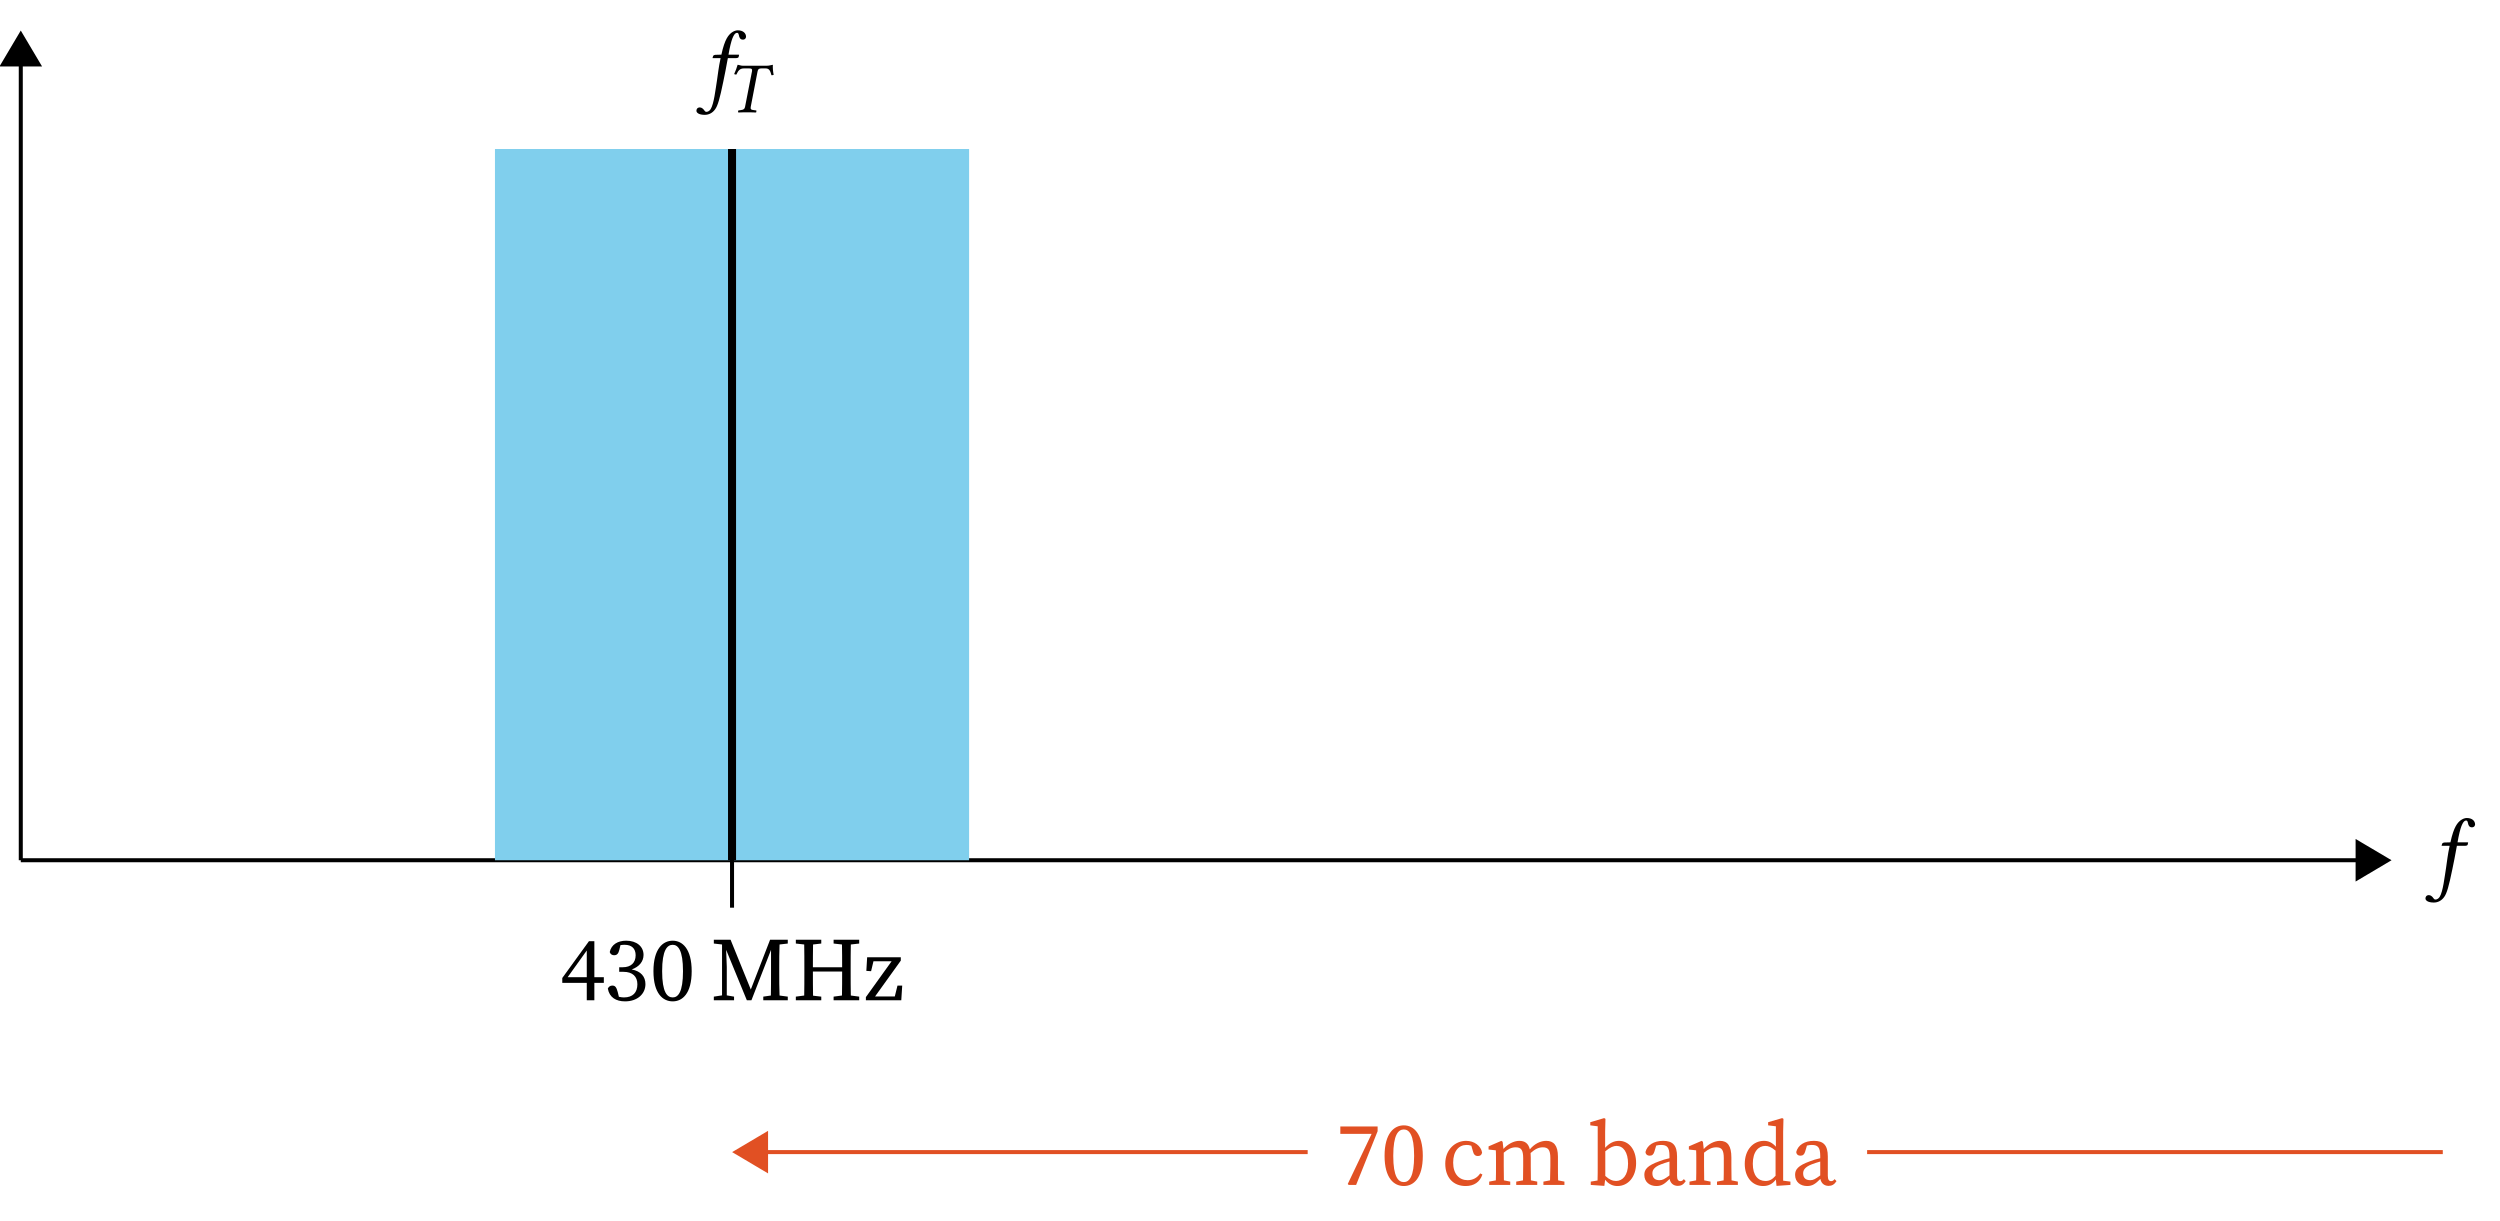
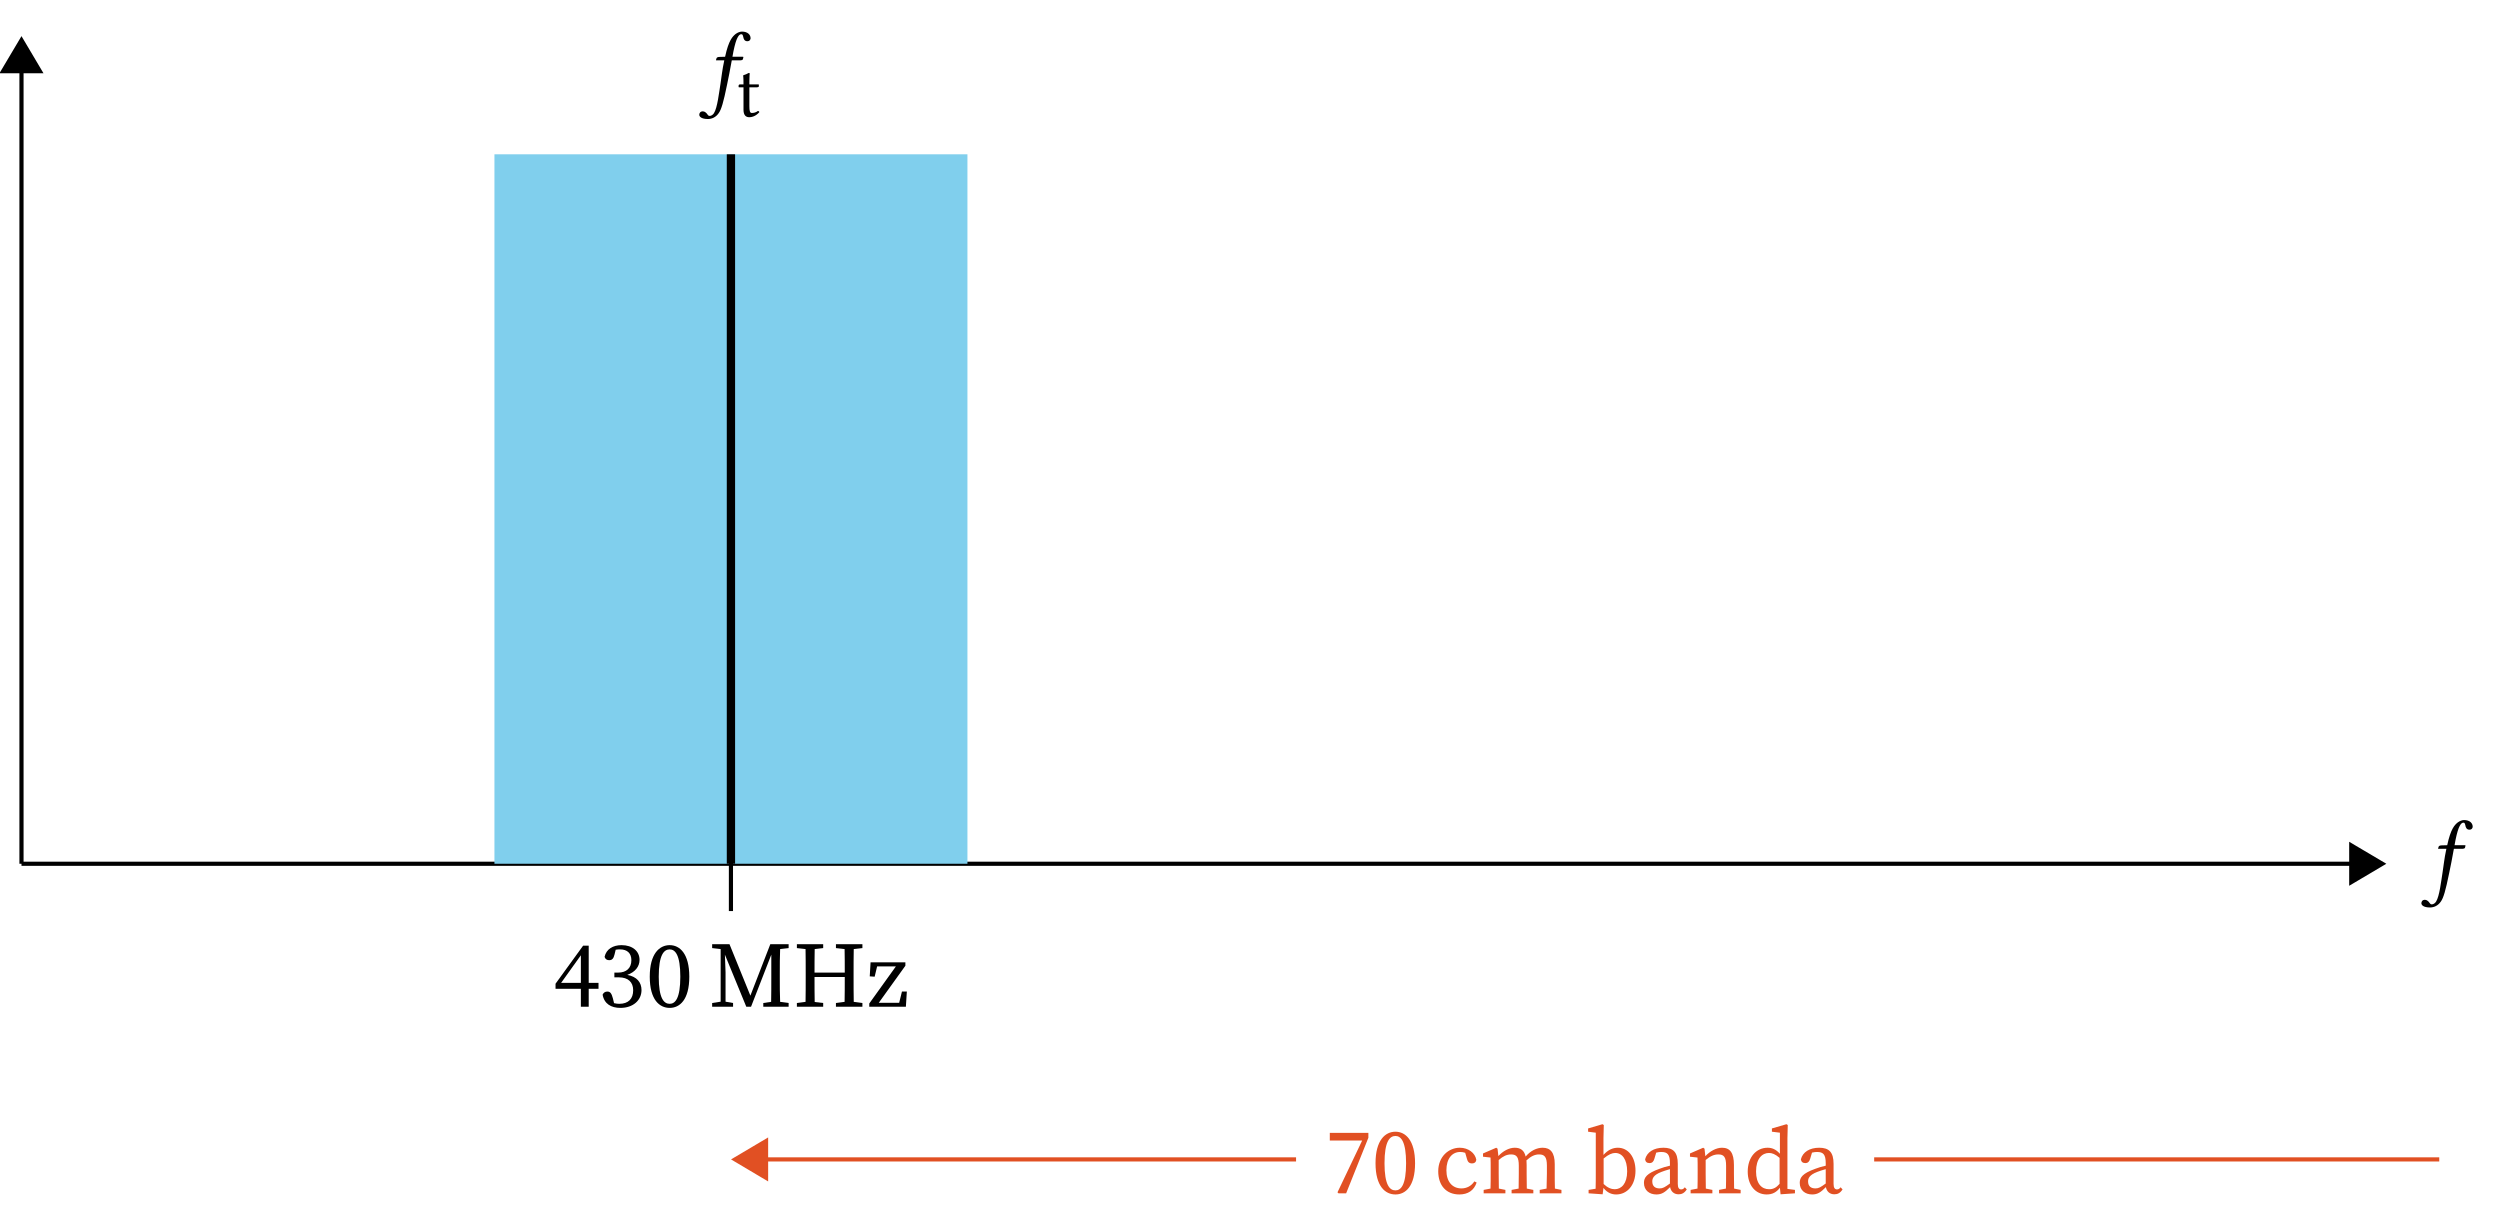
- <svg xmlns="http://www.w3.org/2000/svg" xmlns:xlink="http://www.w3.org/1999/xlink" width="247.196" height="120.636" viewBox="0 0 247.196 120.636">
+ <svg xmlns="http://www.w3.org/2000/svg" xmlns:xlink="http://www.w3.org/1999/xlink" width="239.043" height="117.619" viewBox="0 0 239.043 117.619">
  <defs>
    <g>
      <g id="glyph-0-0">
        <path d="M 1.578 1.562 C 1.484 1.719 1.312 1.828 1.172 1.828 C 1.047 1.828 1.016 1.766 0.953 1.688 C 0.875 1.562 0.703 1.391 0.516 1.391 C 0.266 1.391 0.172 1.562 0.172 1.719 C 0.172 1.906 0.391 2.125 1 2.125 C 1.375 2.125 1.766 1.953 2.031 1.562 C 2.281 1.219 2.484 0.531 2.828 -1.156 C 2.969 -1.859 3.125 -2.578 3.25 -3.328 L 3.281 -3.484 L 4.109 -3.484 C 4.188 -3.484 4.328 -3.516 4.344 -3.594 C 4.344 -3.594 4.391 -3.781 4.391 -3.797 C 4.391 -3.812 4.375 -3.828 4.328 -3.828 L 3.344 -3.828 L 3.438 -4.344 C 3.578 -5.016 3.703 -5.422 3.828 -5.656 C 3.953 -5.906 4.078 -5.984 4.188 -5.984 C 4.312 -5.984 4.328 -5.906 4.375 -5.734 C 4.406 -5.547 4.484 -5.312 4.766 -5.312 C 5.016 -5.312 5.078 -5.516 5.078 -5.594 C 5.078 -5.938 4.797 -6.234 4.25 -6.234 C 4.062 -6.234 3.828 -6.141 3.641 -6 C 3.359 -5.766 2.984 -5.422 2.641 -3.828 L 2.062 -3.812 C 1.891 -3.797 1.828 -3.734 1.812 -3.656 C 1.797 -3.625 1.766 -3.516 1.766 -3.5 C 1.766 -3.484 1.781 -3.484 1.812 -3.484 L 2.562 -3.484 C 2.344 -2.469 2.312 -1.938 2.203 -1.266 C 2.062 -0.406 1.906 1.047 1.578 1.562 Z M 1.578 1.562 " />
      </g>
      <g id="glyph-1-0">
-         <path d="M 0.984 -4.609 C 0.797 -4.609 0.656 -4.688 0.484 -4.703 C 0.391 -4.359 0.297 -4.156 0.141 -3.781 C 0.203 -3.75 0.297 -3.734 0.359 -3.734 C 0.562 -4.188 0.75 -4.344 1.125 -4.344 L 1.625 -4.344 C 1.891 -4.344 1.938 -4.266 1.906 -4.062 L 1.219 -0.547 C 1.188 -0.344 1.078 -0.25 0.781 -0.219 L 0.562 -0.188 C 0.531 -0.172 0.516 -0.047 0.547 0.016 C 0.859 0 1.125 0 1.406 0 C 1.672 0 2 0 2.312 0.016 C 2.328 -0.016 2.359 -0.156 2.328 -0.188 L 2.094 -0.219 C 1.812 -0.234 1.734 -0.328 1.781 -0.547 L 2.453 -4.031 C 2.5 -4.281 2.594 -4.344 2.844 -4.344 L 3.234 -4.344 C 3.594 -4.344 3.703 -4.156 3.828 -3.672 C 3.906 -3.672 3.953 -3.672 4.047 -3.703 C 3.969 -4.109 3.953 -4.422 3.969 -4.703 C 3.734 -4.672 3.641 -4.609 3.375 -4.609 Z M 0.984 -4.609 " />
+         <path d="M 0.312 -3.062 C 0.203 -3.062 0.172 -2.984 0.172 -2.922 L 0.172 -2.828 C 0.172 -2.797 0.188 -2.781 0.219 -2.781 L 0.641 -2.781 L 0.641 -0.641 C 0.641 -0.125 0.859 0.078 1.188 0.078 C 1.516 0.078 1.875 -0.078 2.156 -0.406 C 2.141 -0.469 2.094 -0.516 2.016 -0.516 C 1.828 -0.375 1.625 -0.328 1.438 -0.328 C 1.25 -0.328 1.203 -0.531 1.203 -0.984 L 1.203 -2.781 L 1.938 -2.781 C 2.016 -2.781 2.109 -2.812 2.109 -2.875 L 2.109 -3.016 C 2.109 -3.047 2.094 -3.062 2.062 -3.062 L 1.203 -3.062 L 1.203 -3.344 C 1.203 -3.812 1.234 -4.094 1.234 -4.094 C 1.234 -4.141 1.203 -4.156 1.172 -4.156 C 1.141 -4.156 1.078 -4.125 1.016 -4.094 C 0.938 -4.047 0.859 -4.016 0.766 -3.984 C 0.688 -3.969 0.609 -3.938 0.609 -3.891 C 0.609 -3.812 0.641 -3.859 0.641 -3.062 Z M 0.312 -3.062 " />
      </g>
      <g id="glyph-2-0">
        <path d="M 4.375 -1.719 L 4.375 -2.281 L 3.438 -2.281 L 3.438 -5.844 L 2.906 -5.844 L 0.266 -2.203 L 0.266 -1.719 L 2.688 -1.719 L 2.688 0 L 3.438 0 L 3.438 -1.719 Z M 0.797 -2.281 L 2.688 -4.922 L 2.688 -2.281 Z M 0.797 -2.281 " />
      </g>
      <g id="glyph-2-1">
        <path d="M 1.453 -3.266 L 1.453 -2.812 L 1.875 -2.812 C 2.781 -2.812 3.25 -2.344 3.25 -1.578 C 3.25 -0.766 2.797 -0.281 1.922 -0.281 C 1.781 -0.281 1.625 -0.297 1.422 -0.344 L 1.312 -0.797 C 1.188 -1.25 1.078 -1.453 0.781 -1.453 C 0.578 -1.453 0.422 -1.359 0.328 -1.156 C 0.484 -0.266 1.156 0.109 2.031 0.109 C 3.25 0.109 4.047 -0.625 4.047 -1.594 C 4.047 -2.328 3.609 -2.875 2.688 -3.047 C 3.438 -3.312 3.859 -3.844 3.859 -4.484 C 3.859 -5.312 3.188 -5.891 2.141 -5.891 C 1.328 -5.891 0.672 -5.516 0.516 -4.766 C 0.594 -4.531 0.766 -4.453 0.953 -4.453 C 1.25 -4.453 1.375 -4.625 1.469 -5 L 1.578 -5.453 C 1.75 -5.484 1.875 -5.484 2 -5.484 C 2.688 -5.484 3.078 -5.109 3.078 -4.453 C 3.078 -3.703 2.609 -3.266 1.812 -3.266 Z M 1.453 -3.266 " />
      </g>
      <g id="glyph-2-2">
        <path d="M 1.203 -2.875 C 1.203 -4.969 1.703 -5.484 2.25 -5.484 C 2.781 -5.484 3.266 -4.953 3.266 -2.875 C 3.266 -0.797 2.781 -0.281 2.25 -0.281 C 1.703 -0.281 1.203 -0.781 1.203 -2.875 Z M 2.25 -5.891 C 1.281 -5.891 0.344 -5.094 0.344 -2.875 C 0.344 -0.656 1.281 0.109 2.25 0.109 C 3.203 0.109 4.125 -0.656 4.125 -2.875 C 4.125 -5.094 3.203 -5.891 2.25 -5.891 Z M 2.25 -5.891 " />
      </g>
      <g id="glyph-2-3">
        <path d="M 0.344 0 L 2.344 0 L 2.344 -0.359 L 1.625 -0.484 L 1.625 -3.297 L 1.562 -4.984 L 3.609 0 L 4.062 0 L 6 -4.984 L 6 -2.766 C 6 -2 6 -1.219 5.984 -0.469 L 5.234 -0.359 L 5.234 0 L 7.656 0 L 7.656 -0.359 L 6.844 -0.469 C 6.812 -1.234 6.812 -2 6.812 -2.766 L 6.812 -3.203 C 6.812 -3.984 6.812 -4.766 6.844 -5.516 L 7.656 -5.609 L 7.656 -5.984 L 5.906 -5.984 L 4 -1.062 L 2 -5.984 L 0.344 -5.984 L 0.344 -5.609 L 1.156 -5.516 L 1.156 -0.484 L 0.344 -0.359 Z M 0.344 0 " />
      </g>
      <g id="glyph-2-4">
        <path d="M 1.234 -2.766 C 1.234 -2 1.234 -1.219 1.219 -0.469 L 0.391 -0.359 L 0.391 0 L 2.906 0 L 2.906 -0.359 L 2.094 -0.453 C 2.078 -1.188 2.078 -1.938 2.078 -2.844 L 4.969 -2.844 C 4.969 -2.016 4.969 -1.219 4.953 -0.469 L 4.125 -0.359 L 4.125 0 L 6.656 0 L 6.656 -0.359 L 5.828 -0.469 C 5.812 -1.234 5.812 -2 5.812 -2.766 L 5.812 -3.203 C 5.812 -3.984 5.812 -4.766 5.828 -5.516 L 6.656 -5.609 L 6.656 -5.984 L 4.125 -5.984 L 4.125 -5.609 L 4.953 -5.516 C 4.969 -4.797 4.969 -4.062 4.969 -3.266 L 2.078 -3.266 C 2.078 -3.984 2.078 -4.766 2.094 -5.516 L 2.906 -5.609 L 2.906 -5.984 L 0.391 -5.984 L 0.391 -5.609 L 1.219 -5.516 C 1.234 -4.75 1.234 -3.984 1.234 -3.203 Z M 1.234 -2.766 " />
      </g>
      <g id="glyph-2-5">
        <path d="M 0.391 -4.25 L 0.312 -2.906 L 0.781 -2.875 L 1.016 -3.859 L 2.812 -3.859 L 0.266 -0.312 L 0.266 0 L 3.766 0 L 3.859 -1.453 L 3.391 -1.453 L 3.125 -0.375 L 1.172 -0.375 L 3.719 -3.922 L 3.719 -4.25 Z M 0.391 -4.25 " />
      </g>
      <g id="glyph-2-6">
        <path d="M 0.984 -0.094 L 1.078 0 L 1.812 0 L 3.938 -5.312 L 3.938 -5.781 L 0.25 -5.781 L 0.25 -5.047 L 3.344 -5.047 Z M 0.984 -0.094 " />
      </g>
      <g id="glyph-2-7">
        <path d="M 2.469 -3.953 C 2.625 -3.953 2.781 -3.938 2.953 -3.875 L 3.125 -3.281 C 3.188 -3.031 3.312 -2.859 3.609 -2.859 C 3.828 -2.859 3.984 -2.969 4.016 -3.203 C 3.906 -3.859 3.25 -4.359 2.438 -4.359 C 1.375 -4.359 0.375 -3.516 0.375 -2.109 C 0.375 -0.734 1.156 0.109 2.391 0.109 C 3.219 0.109 3.797 -0.281 4.047 -1.031 L 3.828 -1.141 C 3.547 -0.703 3.094 -0.469 2.594 -0.469 C 1.75 -0.469 1.156 -1.078 1.156 -2.203 C 1.156 -3.344 1.719 -3.953 2.469 -3.953 Z M 2.469 -3.953 " />
      </g>
      <g id="glyph-2-8">
        <path d="M 6 -4.359 C 5.438 -4.359 4.844 -4.078 4.375 -3.516 C 4.234 -4.109 3.891 -4.359 3.328 -4.359 C 2.781 -4.359 2.188 -4.031 1.766 -3.562 L 1.688 -4.266 L 1.562 -4.359 L 0.297 -3.812 L 0.297 -3.5 L 1.016 -3.422 C 1.031 -3.062 1.031 -2.797 1.031 -2.312 L 1.031 -1.875 C 1.031 -1.469 1.031 -0.891 1.016 -0.453 L 0.359 -0.328 L 0.359 0 L 2.438 0 L 2.438 -0.328 L 1.812 -0.453 C 1.812 -0.891 1.797 -1.484 1.797 -1.875 L 1.797 -3.188 C 2.234 -3.562 2.578 -3.719 2.984 -3.719 C 3.516 -3.719 3.719 -3.453 3.719 -2.641 L 3.719 -1.875 C 3.719 -1.469 3.703 -0.891 3.703 -0.453 L 3.031 -0.328 L 3.031 0 L 5.109 0 L 5.109 -0.328 L 4.484 -0.453 C 4.484 -0.891 4.469 -1.469 4.469 -1.875 L 4.469 -2.703 C 4.469 -2.875 4.453 -3.016 4.453 -3.156 C 4.906 -3.562 5.266 -3.719 5.656 -3.719 C 6.172 -3.719 6.406 -3.484 6.406 -2.656 L 6.406 -1.875 C 6.406 -1.469 6.391 -0.891 6.375 -0.453 L 5.719 -0.328 L 5.719 0 L 7.797 0 L 7.797 -0.328 L 7.172 -0.453 C 7.156 -0.891 7.156 -1.469 7.156 -1.875 L 7.156 -2.797 C 7.156 -3.906 6.734 -4.359 6 -4.359 Z M 6 -4.359 " />
      </g>
      <g id="glyph-2-9">
        <path d="M 2.766 -0.391 C 2.438 -0.391 2.078 -0.531 1.703 -0.891 L 1.703 -3.328 C 2.188 -3.734 2.531 -3.859 2.812 -3.859 C 3.484 -3.859 3.953 -3.234 3.953 -2.094 C 3.953 -0.938 3.406 -0.391 2.766 -0.391 Z M 0.266 0 L 1.609 0.094 L 1.688 -0.516 C 2.062 -0.031 2.5 0.109 2.906 0.109 C 3.953 0.109 4.75 -0.781 4.75 -2.156 C 4.75 -3.547 4 -4.359 3.062 -4.359 C 2.562 -4.359 2.109 -4.141 1.688 -3.672 L 1.688 -5.266 L 1.719 -6.531 L 1.594 -6.609 L 0.219 -6.203 L 0.219 -5.891 L 0.953 -5.797 L 0.953 -1.875 C 0.953 -1.469 0.953 -0.891 0.938 -0.438 L 0.266 -0.328 Z M 0.266 0 " />
      </g>
      <g id="glyph-2-10">
        <path d="M 3.719 0.094 C 4.031 0.094 4.281 -0.031 4.5 -0.375 L 4.312 -0.578 C 4.219 -0.453 4.125 -0.375 3.969 -0.375 C 3.766 -0.375 3.641 -0.516 3.641 -0.906 L 3.641 -2.812 C 3.641 -3.938 3.203 -4.359 2.266 -4.359 C 1.344 -4.359 0.688 -3.938 0.516 -3.25 C 0.547 -3.016 0.688 -2.891 0.938 -2.891 C 1.188 -2.891 1.328 -3.031 1.406 -3.312 L 1.578 -3.891 C 1.766 -3.938 1.922 -3.953 2.062 -3.953 C 2.641 -3.953 2.891 -3.734 2.891 -2.875 L 2.891 -2.641 C 2.531 -2.562 2.156 -2.453 1.891 -2.344 C 0.672 -1.906 0.406 -1.516 0.406 -1 C 0.406 -0.266 0.953 0.109 1.594 0.109 C 2.125 0.109 2.422 -0.109 2.906 -0.594 C 2.984 -0.172 3.281 0.094 3.719 0.094 Z M 1.203 -1.141 C 1.203 -1.406 1.297 -1.75 2.078 -2.047 C 2.266 -2.125 2.578 -2.219 2.891 -2.312 L 2.891 -0.938 C 2.391 -0.578 2.219 -0.469 1.906 -0.469 C 1.5 -0.469 1.203 -0.656 1.203 -1.141 Z M 1.203 -1.141 " />
      </g>
      <g id="glyph-2-11">
        <path d="M 3.359 -4.359 C 2.812 -4.359 2.203 -4.031 1.766 -3.547 L 1.688 -4.266 L 1.562 -4.359 L 0.297 -3.812 L 0.297 -3.5 L 1.016 -3.422 C 1.031 -3.062 1.031 -2.797 1.031 -2.312 L 1.031 -1.875 C 1.031 -1.469 1.031 -0.891 1.016 -0.453 L 0.359 -0.328 L 0.359 0 L 2.438 0 L 2.438 -0.328 L 1.812 -0.453 C 1.812 -0.891 1.797 -1.484 1.797 -1.875 L 1.797 -3.188 C 2.25 -3.562 2.594 -3.719 3.016 -3.719 C 3.547 -3.719 3.75 -3.453 3.75 -2.641 L 3.75 -1.875 C 3.75 -1.469 3.75 -0.891 3.734 -0.453 L 3.078 -0.328 L 3.078 0 L 5.141 0 L 5.141 -0.328 L 4.516 -0.453 C 4.516 -0.891 4.5 -1.469 4.5 -1.875 L 4.5 -2.703 C 4.5 -3.875 4.125 -4.359 3.359 -4.359 Z M 3.359 -4.359 " />
      </g>
      <g id="glyph-2-12">
        <path d="M 1.203 -2.094 C 1.203 -3.312 1.781 -3.859 2.438 -3.859 C 2.734 -3.859 3.031 -3.75 3.453 -3.391 L 3.453 -0.906 C 3.125 -0.531 2.844 -0.391 2.453 -0.391 C 1.734 -0.391 1.203 -0.922 1.203 -2.094 Z M 4.922 0 L 4.922 -0.328 L 4.203 -0.422 L 4.203 -5.266 L 4.234 -6.531 L 4.109 -6.609 L 2.719 -6.203 L 2.719 -5.891 L 3.484 -5.797 L 3.484 -3.781 C 3.109 -4.203 2.734 -4.359 2.312 -4.359 C 1.219 -4.359 0.406 -3.453 0.406 -2.078 C 0.406 -0.781 1.141 0.109 2.219 0.109 C 2.781 0.109 3.156 -0.109 3.484 -0.531 L 3.547 0.094 Z M 4.922 0 " />
      </g>
    </g>
    <clipPath id="clip-0">
-       <path clip-rule="nonzero" d="M 0 0.016 L 10 0.016 L 10 12 L 0 12 Z M 0 0.016 " />
+       <path clip-rule="nonzero" d="M 0 0.043 L 10 0.043 L 10 13 L 0 13 Z M 0 0.043 " />
    </clipPath>
    <clipPath id="clip-1">
-       <path clip-rule="nonzero" d="M 67 106 L 82 106 L 82 120.258 L 67 120.258 Z M 67 106 " />
+       <path clip-rule="nonzero" d="M 64 103 L 79 103 L 79 117.195 L 64 117.195 Z M 64 103 " />
    </clipPath>
    <clipPath id="clip-2">
-       <path clip-rule="nonzero" d="M 129 107 L 185 107 L 185 120.258 L 129 120.258 Z M 129 107 " />
+       <path clip-rule="nonzero" d="M 123 104 L 180 104 L 180 117.195 L 123 117.195 Z M 123 104 " />
    </clipPath>
  </defs>
-   <path fill="none" stroke-width="0.399" stroke-linecap="butt" stroke-linejoin="miter" stroke="rgb(0%, 0%, 0%)" stroke-opacity="1" stroke-miterlimit="10" d="M -0.001 0.002 L 231.715 0.002 " transform="matrix(0.996758, 0, 0, -0.996758, 2.055315, 85.06052)" />
-   <path fill-rule="nonzero" fill="rgb(0%, 0%, 0%)" fill-opacity="1" stroke-width="0.399" stroke-linecap="butt" stroke-linejoin="miter" stroke="rgb(0%, 0%, 0%)" stroke-opacity="1" stroke-miterlimit="10" d="M 3.174 0.002 L 0.199 1.762 L 0.199 -1.762 Z M 3.174 0.002 " transform="matrix(0.996758, 0, 0, -0.996758, 232.9185, 85.06052)" />
+   <path fill="none" stroke-width="0.399" stroke-linecap="butt" stroke-linejoin="miter" stroke="rgb(0%, 0%, 0%)" stroke-opacity="1" stroke-miterlimit="10" d="M 0.001 0.001 L 223.56 0.001 " transform="matrix(0.996012, 0, 0, -0.996012, 2.053778, 82.59129)" />
+   <path fill-rule="nonzero" fill="rgb(0%, 0%, 0%)" fill-opacity="1" stroke-width="0.399" stroke-linecap="butt" stroke-linejoin="miter" stroke="rgb(0%, 0%, 0%)" stroke-opacity="1" stroke-miterlimit="10" d="M 3.174 0.001 L 0.198 1.762 L 0.198 -1.763 Z M 3.174 0.001 " transform="matrix(0.996012, 0, 0, -0.996012, 224.6235, 82.59129)" />
  <g fill="rgb(0%, 0%, 0%)" fill-opacity="1">
-     <use xlink:href="#glyph-0-0" x="239.654" y="87.117" />
+     <use xlink:href="#glyph-0-0" x="231.354" y="84.645" />
  </g>
-   <path fill="none" stroke-width="0.399" stroke-linecap="butt" stroke-linejoin="miter" stroke="rgb(0%, 0%, 0%)" stroke-opacity="1" stroke-miterlimit="10" d="M -0.001 0.002 L -0.001 78.843 " transform="matrix(0.996758, 0, 0, -0.996758, 2.055315, 85.06052)" />
-   <path fill-rule="nonzero" fill="rgb(0%, 0%, 0%)" fill-opacity="1" d="M 2.055 3.41 L 0.297 6.375 L 3.812 6.375 Z M 2.055 3.41 " />
+   <path fill="none" stroke-width="0.399" stroke-linecap="butt" stroke-linejoin="miter" stroke="rgb(0%, 0%, 0%)" stroke-opacity="1" stroke-miterlimit="10" d="M 0.001 0.001 L 0.001 75.988 " transform="matrix(0.996012, 0, 0, -0.996012, 2.053778, 82.59129)" />
+   <path fill-rule="nonzero" fill="rgb(0%, 0%, 0%)" fill-opacity="1" d="M 2.055 3.844 L 0.297 6.805 L 3.809 6.805 Z M 2.055 3.844 " />
  <g clip-path="url(#clip-0)">
-     <path fill="none" stroke-width="0.399" stroke-linecap="butt" stroke-linejoin="miter" stroke="rgb(0%, 0%, 0%)" stroke-opacity="1" stroke-miterlimit="10" d="M 3.173 0.001 L 0.198 1.764 L 0.198 -1.763 Z M 3.173 0.001 " transform="matrix(0, -0.996758, -0.996758, 0, 2.055315, 6.572676)" />
+     <path fill="none" stroke-width="0.399" stroke-linecap="butt" stroke-linejoin="miter" stroke="rgb(0%, 0%, 0%)" stroke-opacity="1" stroke-miterlimit="10" d="M 3.173 -0.001 L 0.201 1.764 L 0.201 -1.762 Z M 3.173 -0.001 " transform="matrix(0, -0.996012, -0.996012, 0, 2.053778, 7.00443)" />
  </g>
-   <path fill-rule="nonzero" fill="rgb(50%, 81.371%, 93.137%)" fill-opacity="1" d="M 72.383 85.059 L 72.383 14.734 L 95.824 14.734 L 95.824 85.059 " />
-   <path fill-rule="nonzero" fill="rgb(50%, 81.371%, 93.137%)" fill-opacity="1" d="M 72.383 85.059 L 72.383 14.734 L 48.941 14.734 L 48.941 85.059 " />
-   <path fill="none" stroke-width="0.797" stroke-linecap="butt" stroke-linejoin="miter" stroke="rgb(0%, 0%, 0%)" stroke-opacity="1" stroke-miterlimit="10" d="M 70.556 0.002 L 70.556 70.555 " transform="matrix(0.996758, 0, 0, -0.996758, 2.055315, 85.06052)" />
+   <path fill-rule="nonzero" fill="rgb(50%, 81.371%, 93.137%)" fill-opacity="1" d="M 69.891 82.59 L 69.891 14.754 L 92.504 14.754 L 92.504 82.59 " />
+   <path fill-rule="nonzero" fill="rgb(50%, 81.371%, 93.137%)" fill-opacity="1" d="M 69.891 82.59 L 69.891 14.754 L 47.277 14.754 L 47.277 82.59 " />
+   <path fill="none" stroke-width="0.797" stroke-linecap="butt" stroke-linejoin="miter" stroke="rgb(0%, 0%, 0%)" stroke-opacity="1" stroke-miterlimit="10" d="M 68.108 0.001 L 68.108 68.109 " transform="matrix(0.996012, 0, 0, -0.996012, 2.053778, 82.59129)" />
  <g fill="rgb(0%, 0%, 0%)" fill-opacity="1">
-     <use xlink:href="#glyph-0-0" x="68.689" y="9.231" />
+     <use xlink:href="#glyph-0-0" x="66.691" y="9.255" />
  </g>
  <g fill="rgb(0%, 0%, 0%)" fill-opacity="1">
-     <use xlink:href="#glyph-1-0" x="72.451" y="11.108" />
+     <use xlink:href="#glyph-1-0" x="70.45" y="11.13" />
  </g>
-   <path fill="none" stroke-width="0.399" stroke-linecap="butt" stroke-linejoin="miter" stroke="rgb(0%, 0%, 0%)" stroke-opacity="1" stroke-miterlimit="10" d="M 70.556 4.705 L 70.556 -4.705 " transform="matrix(0.996758, 0, 0, -0.996758, 2.055315, 85.06052)" />
+   <path fill="none" stroke-width="0.399" stroke-linecap="butt" stroke-linejoin="miter" stroke="rgb(0%, 0%, 0%)" stroke-opacity="1" stroke-miterlimit="10" d="M 68.108 4.539 L 68.108 -4.54 " transform="matrix(0.996012, 0, 0, -0.996012, 2.053778, 82.59129)" />
  <g fill="rgb(0%, 0%, 0%)" fill-opacity="1">
-     <use xlink:href="#glyph-2-0" x="55.331" y="98.905" />
-     <use xlink:href="#glyph-2-1" x="59.773" y="98.905" />
-     <use xlink:href="#glyph-2-2" x="64.268" y="98.905" />
+     <use xlink:href="#glyph-2-0" x="52.853" y="96.263" />
+     <use xlink:href="#glyph-2-1" x="57.292" y="96.263" />
+     <use xlink:href="#glyph-2-2" x="61.784" y="96.263" />
  </g>
  <g fill="rgb(0%, 0%, 0%)" fill-opacity="1">
-     <use xlink:href="#glyph-2-3" x="70.238" y="98.905" />
-     <use xlink:href="#glyph-2-4" x="78.3" y="98.905" />
-     <use xlink:href="#glyph-2-5" x="85.351" y="98.905" />
+     <use xlink:href="#glyph-2-3" x="67.75" y="96.263" />
+     <use xlink:href="#glyph-2-4" x="75.805" y="96.263" />
+     <use xlink:href="#glyph-2-5" x="82.851" y="96.263" />
  </g>
-   <path fill="none" stroke-width="0.399" stroke-linecap="butt" stroke-linejoin="miter" stroke="rgb(88.234%, 31.374%, 13.724%)" stroke-opacity="1" stroke-miterlimit="10" d="M 74.028 -28.951 L 240.263 -28.951 " transform="matrix(0.996758, 0, 0, -0.996758, 2.055315, 85.06052)" />
-   <path fill-rule="nonzero" fill="rgb(88.234%, 31.374%, 13.724%)" fill-opacity="1" d="M 72.781 113.918 L 75.746 115.676 L 75.746 112.164 Z M 72.781 113.918 " />
+   <path fill="none" stroke-width="0.399" stroke-linecap="butt" stroke-linejoin="miter" stroke="rgb(88.234%, 31.374%, 13.724%)" stroke-opacity="1" stroke-miterlimit="10" d="M 71.583 -28.381 L 232.106 -28.381 " transform="matrix(0.996012, 0, 0, -0.996012, 2.053778, 82.59129)" />
+   <path fill-rule="nonzero" fill="rgb(88.234%, 31.374%, 13.724%)" fill-opacity="1" d="M 70.289 110.859 L 73.25 112.617 L 73.25 109.105 Z M 70.289 110.859 " />
  <g clip-path="url(#clip-1)">
-     <path fill="none" stroke-width="0.399" stroke-linecap="butt" stroke-linejoin="miter" stroke="rgb(88.234%, 31.374%, 13.724%)" stroke-opacity="1" stroke-miterlimit="10" d="M 3.172 -0.002 L 0.197 1.762 L 0.197 -1.762 Z M 3.172 -0.002 " transform="matrix(-0.996758, 0, 0, 0.996758, 75.94279, 113.9199)" />
+     <path fill="none" stroke-width="0.399" stroke-linecap="butt" stroke-linejoin="miter" stroke="rgb(88.234%, 31.374%, 13.724%)" stroke-opacity="1" stroke-miterlimit="10" d="M 3.173 -0.001 L 0.201 1.764 L 0.201 -1.762 Z M 3.173 -0.001 " transform="matrix(-0.996012, 0, 0, 0.996012, 73.44975, 110.8607)" />
  </g>
  <g clip-path="url(#clip-2)">
-     <path fill-rule="nonzero" fill="rgb(100%, 100%, 100%)" fill-opacity="1" d="M 129.301 120.258 L 184.617 120.258 L 184.617 107.582 L 129.301 107.582 Z M 129.301 120.258 " />
+     <path fill-rule="nonzero" fill="rgb(100%, 100%, 100%)" fill-opacity="1" d="M 123.926 117.195 L 179.203 117.195 L 179.203 104.527 L 123.926 104.527 Z M 123.926 117.195 " />
  </g>
  <g fill="rgb(88.234%, 31.374%, 13.724%)" fill-opacity="1">
-     <use xlink:href="#glyph-2-6" x="132.279" y="117.164" />
-     <use xlink:href="#glyph-2-2" x="136.56" y="117.164" />
+     <use xlink:href="#glyph-2-6" x="126.902" y="114.102" />
+     <use xlink:href="#glyph-2-2" x="131.18" y="114.102" />
  </g>
  <g fill="rgb(88.234%, 31.374%, 13.724%)" fill-opacity="1">
-     <use xlink:href="#glyph-2-7" x="142.53" y="117.164" />
-     <use xlink:href="#glyph-2-8" x="146.891" y="117.164" />
+     <use xlink:href="#glyph-2-7" x="137.145" y="114.102" />
+     <use xlink:href="#glyph-2-8" x="141.504" y="114.102" />
  </g>
  <g fill="rgb(88.234%, 31.374%, 13.724%)" fill-opacity="1">
-     <use xlink:href="#glyph-2-9" x="157.026" y="117.164" />
-     <use xlink:href="#glyph-2-10" x="162.183" y="117.164" />
+     <use xlink:href="#glyph-2-9" x="151.631" y="114.102" />
+     <use xlink:href="#glyph-2-10" x="156.784" y="114.102" />
  </g>
  <g fill="rgb(88.234%, 31.374%, 13.724%)" fill-opacity="1">
-     <use xlink:href="#glyph-2-11" x="166.696" y="117.164" />
-     <use xlink:href="#glyph-2-12" x="172.112" y="117.164" />
+     <use xlink:href="#glyph-2-11" x="161.294" y="114.102" />
+     <use xlink:href="#glyph-2-12" x="166.706" y="114.102" />
  </g>
  <g fill="rgb(88.234%, 31.374%, 13.724%)" fill-opacity="1">
-     <use xlink:href="#glyph-2-10" x="177.09" y="117.164" />
+     <use xlink:href="#glyph-2-10" x="171.68" y="114.102" />
  </g>
</svg>
